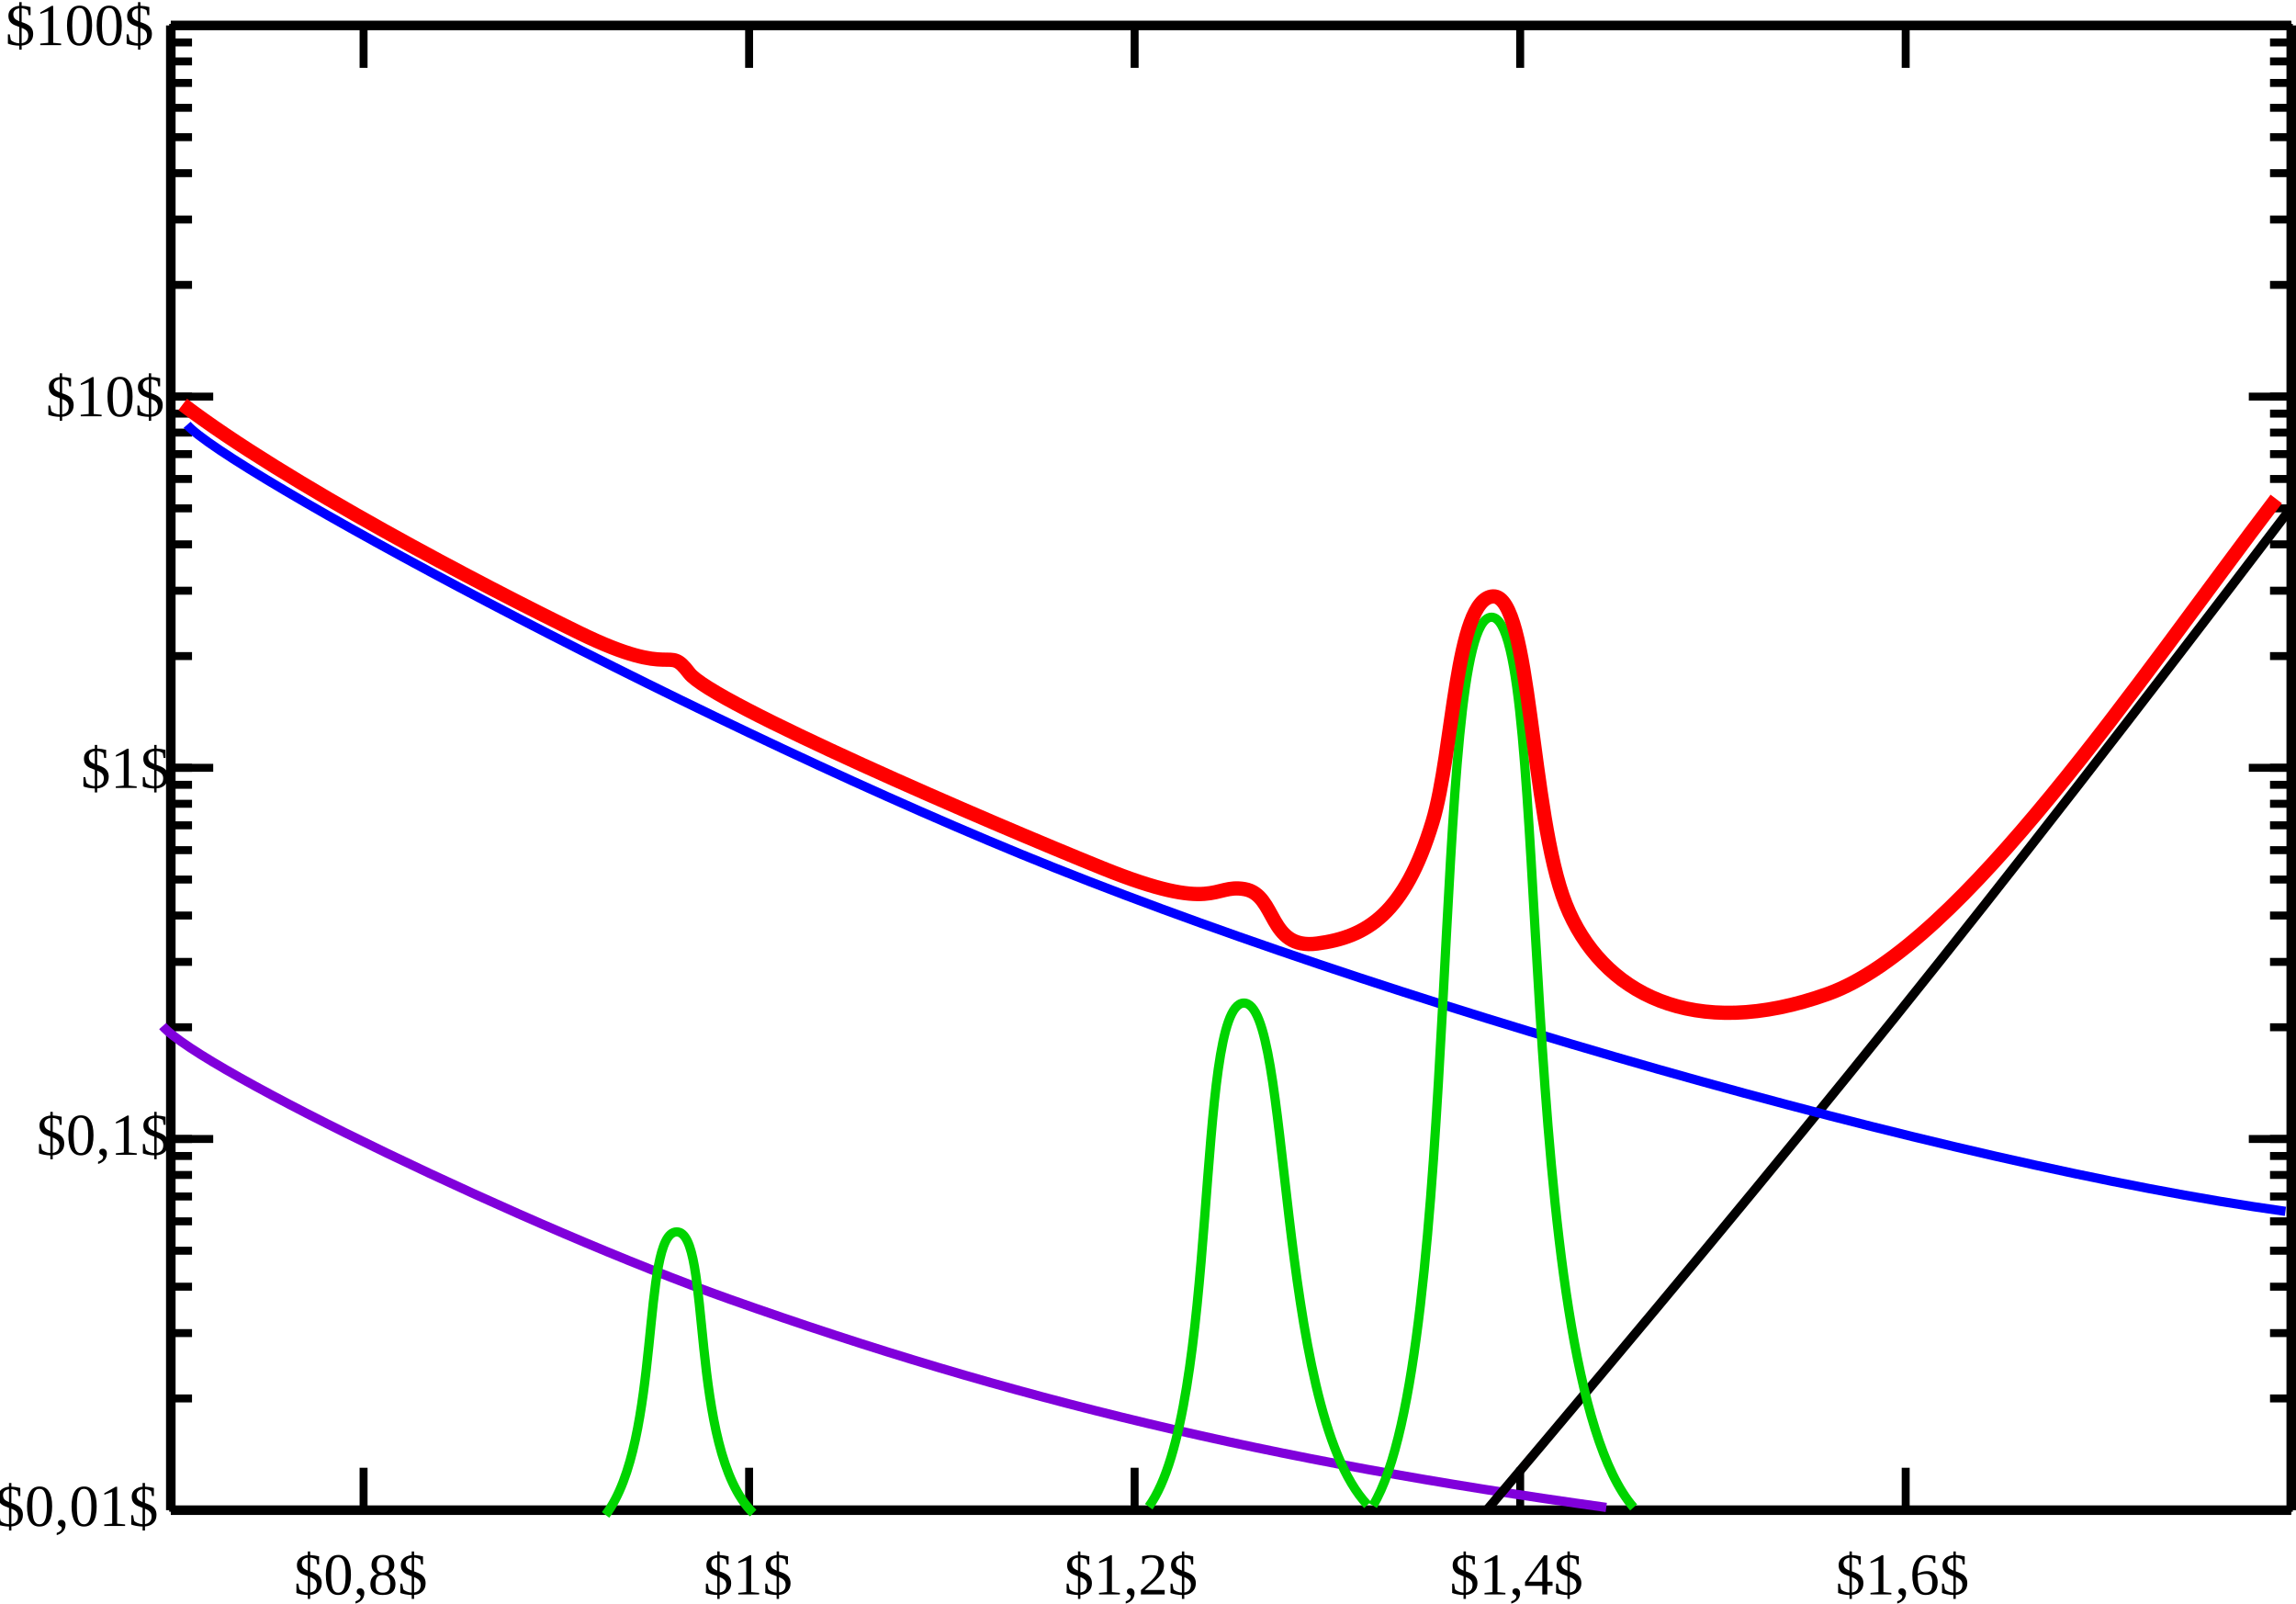
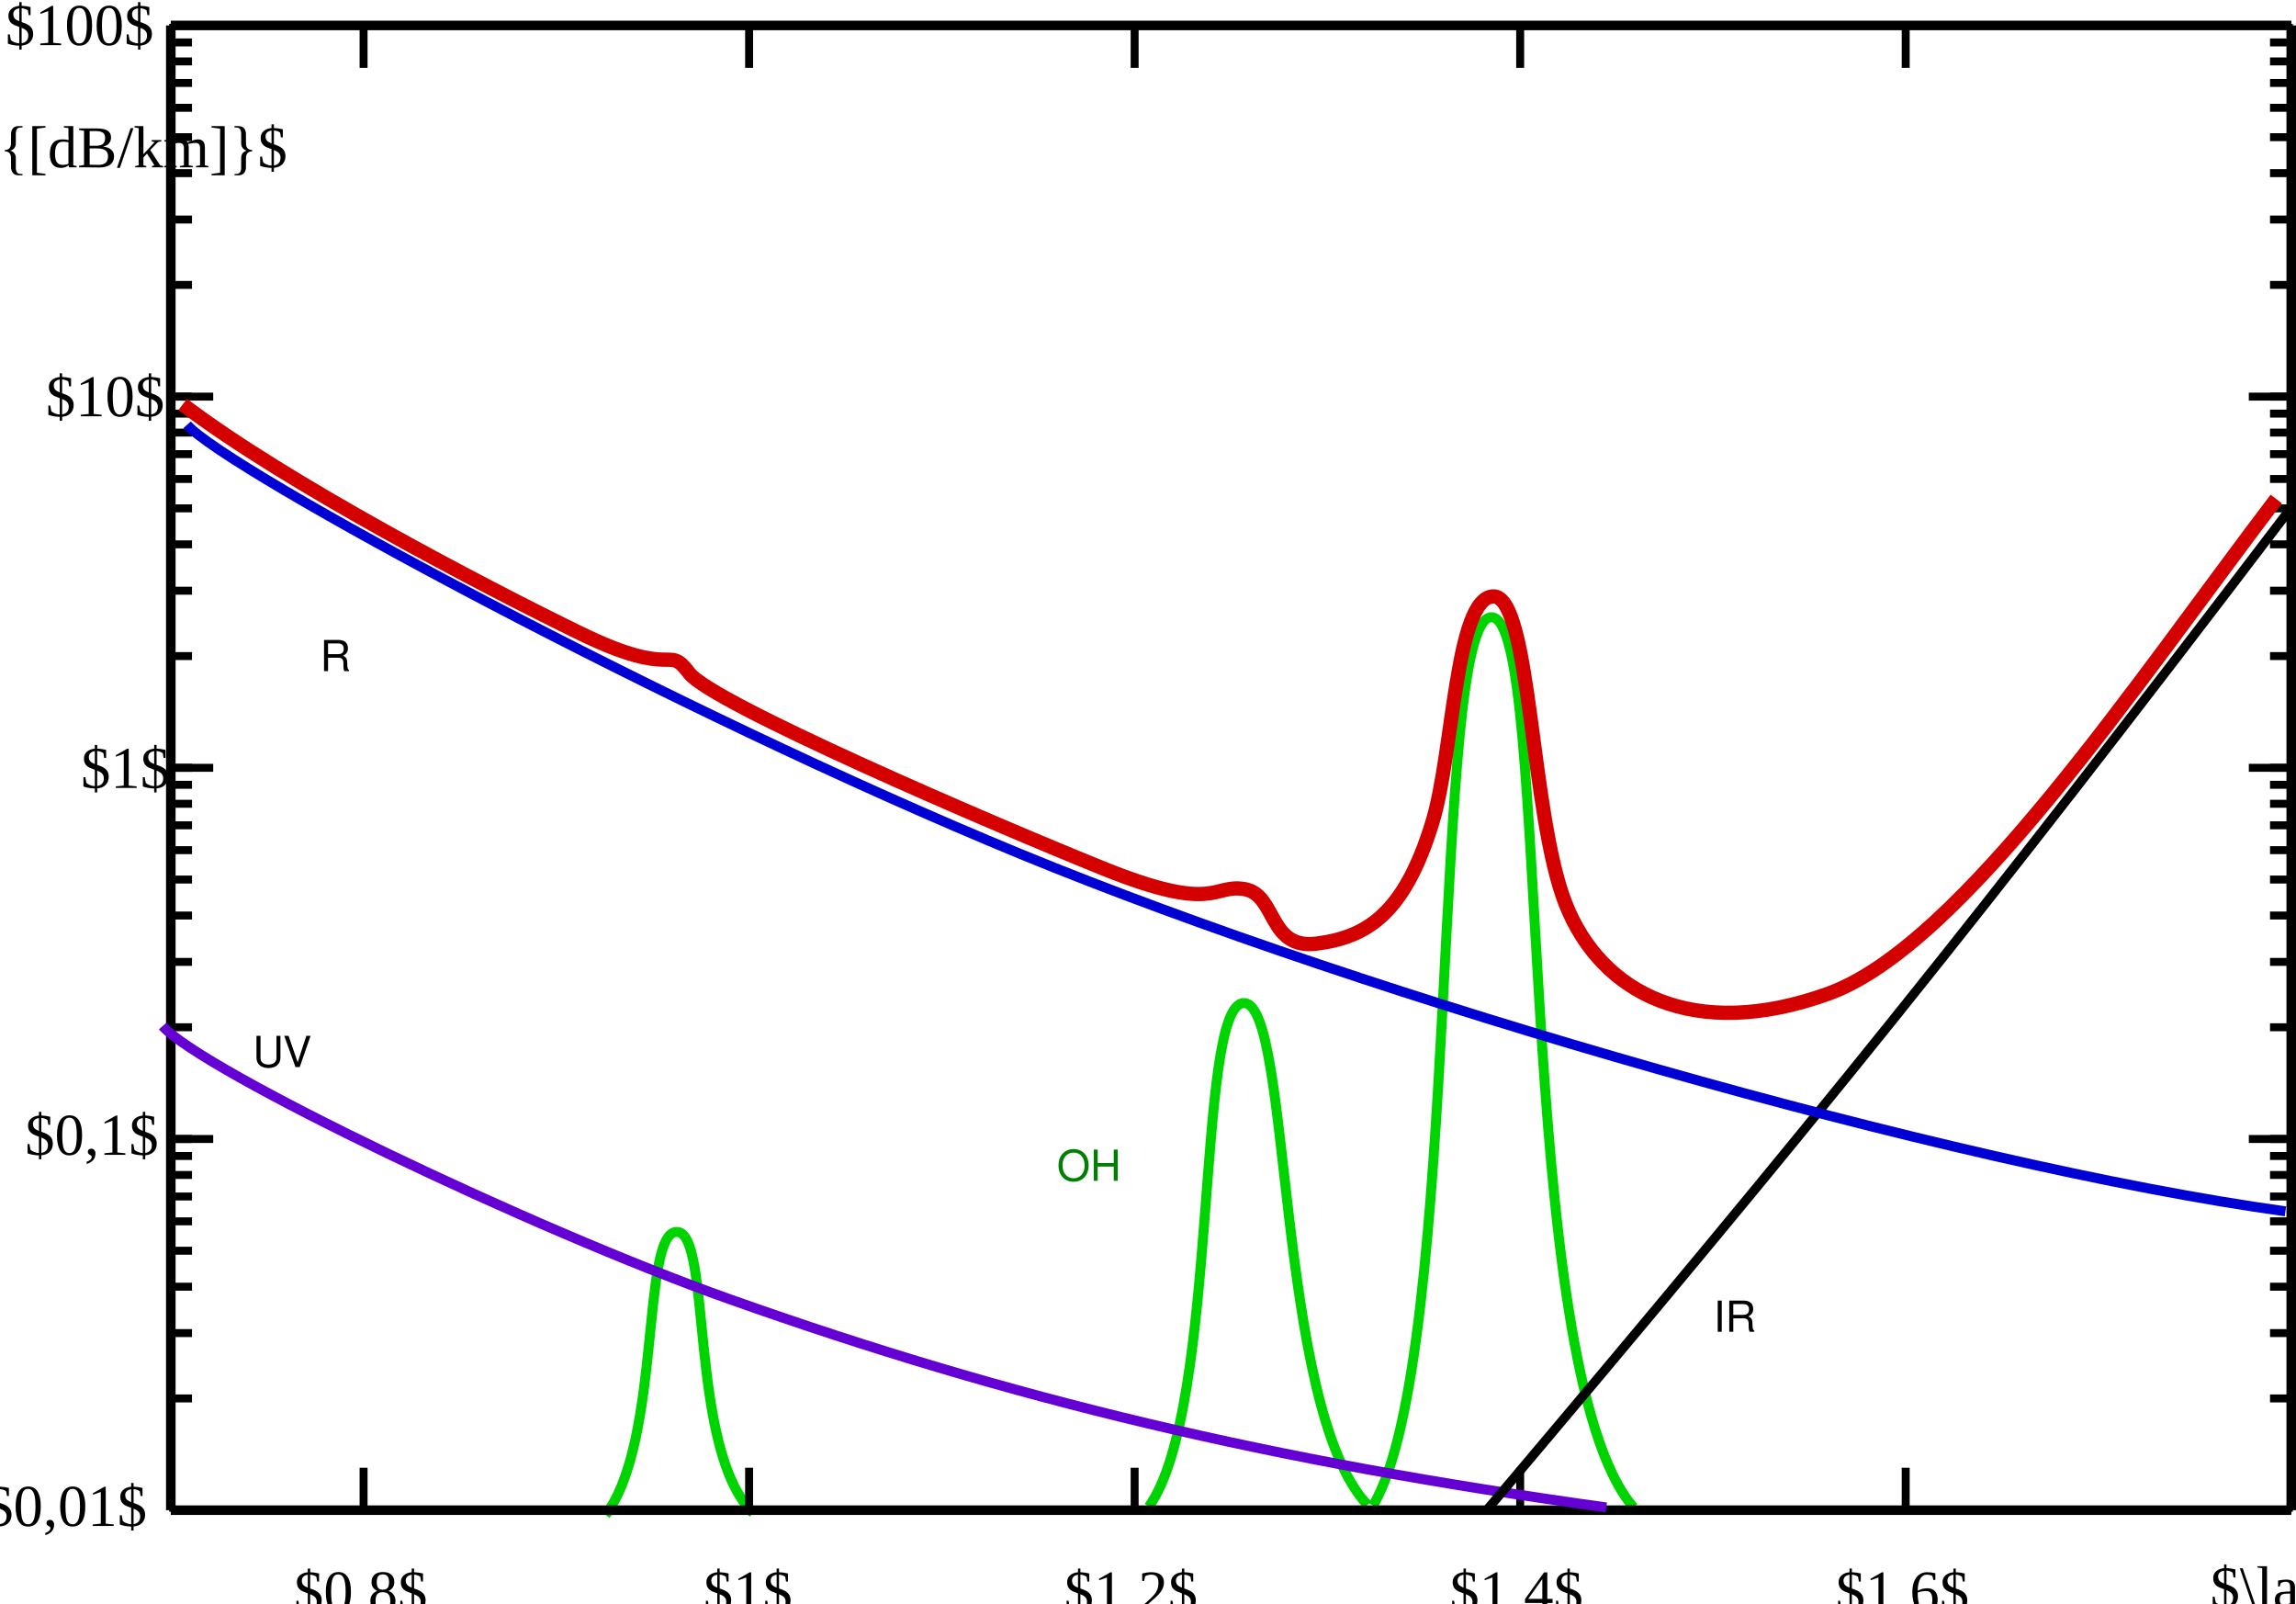
<svg xmlns="http://www.w3.org/2000/svg" xml:space="preserve" width="805.279" height="562.107" viewBox="0 0 644.225 449.687" id="svg2" version="1.1">
  <defs id="defs242" />
+   <g id="g3448" style="stroke:#00d400;stroke-opacity:1;stroke-width:2.8;stroke-miterlimit:4;stroke-dasharray:none">
+     <path id="path3507-2-7-7" d="m 169.911,424.941 c 15.726,-20.671 9.983,-79.238 19.947,-79.389 9.964,-0.151 3.231,61.191 21.481,78.878" style="fill:none;stroke:#00d400;stroke-width:2.8;stroke-linecap:butt;stroke-linejoin:miter;stroke-miterlimit:4;stroke-opacity:1;stroke-dasharray:none" />
+     <path id="path3507-2" d="m 385.231,422.326 c 24.932,-41.129 16.12,-249.039 33.244,-249.191 17.124,-0.151 5.788,210.535 39.893,249.702" style="fill:none;stroke:#00d400;stroke-width:2.8;stroke-linecap:butt;stroke-linejoin:miter;stroke-miterlimit:4;stroke-opacity:1;stroke-dasharray:none" />
+     <path id="path3507-2-7" d="m 322.323,422.639 c 19.818,-27.32 13.051,-140.612 26.596,-141.275 13.544,-0.663 8.856,113.359 34.778,140.763" style="fill:none;stroke:#00d400;stroke-width:2.8;stroke-linecap:butt;stroke-linejoin:miter;stroke-miterlimit:4;stroke-opacity:1;stroke-dasharray:none" />
+   </g>
  <path style="fill:none;stroke:#000000;stroke-width:2.677;stroke-linecap:butt;stroke-linejoin:miter;stroke-dasharray:none" d="m 47.926,423.609 594.96,0" id="path14" />
  <path style="fill:none;stroke:#000000;stroke-width:2.677;stroke-linecap:butt;stroke-linejoin:miter;stroke-dasharray:none" d="m 47.926,7.137 594.96,0" id="path16" />
  <path style="fill:none;stroke:#000000;stroke-width:2.231;stroke-linecap:butt;stroke-linejoin:miter;stroke-dasharray:none" d="m 102.014,423.609 0,-11.899" id="path20" />
  <path style="fill:none;stroke:#000000;stroke-width:2.231;stroke-linecap:butt;stroke-linejoin:miter;stroke-dasharray:none" d="m 102.014,7.137 0,11.899" id="path22" />
  <path style="fill:none;stroke:#000000;stroke-width:2.231;stroke-linecap:butt;stroke-linejoin:miter;stroke-dasharray:none" d="m 210.188,423.609 0,-11.899" id="path24" />
  <path style="fill:none;stroke:#000000;stroke-width:2.231;stroke-linecap:butt;stroke-linejoin:miter;stroke-dasharray:none" d="m 210.188,7.137 0,11.899" id="path26" />
  <path style="fill:none;stroke:#000000;stroke-width:2.231;stroke-linecap:butt;stroke-linejoin:miter;stroke-dasharray:none" d="m 318.363,423.609 0,-11.899" id="path28" />
  <path style="fill:none;stroke:#000000;stroke-width:2.231;stroke-linecap:butt;stroke-linejoin:miter;stroke-dasharray:none" d="m 318.363,7.137 0,11.899" id="path30" />
  <path style="fill:none;stroke:#000000;stroke-width:2.231;stroke-linecap:butt;stroke-linejoin:miter;stroke-dasharray:none" d="m 426.537,423.609 0,-11.899" id="path32" />
  <path style="fill:none;stroke:#000000;stroke-width:2.231;stroke-linecap:butt;stroke-linejoin:miter;stroke-dasharray:none" d="m 426.537,7.137 0,11.899" id="path34" />
  <path style="fill:none;stroke:#000000;stroke-width:2.231;stroke-linecap:butt;stroke-linejoin:miter;stroke-dasharray:none" d="m 534.712,423.609 0,-11.899" id="path36" />
  <path style="fill:none;stroke:#000000;stroke-width:2.231;stroke-linecap:butt;stroke-linejoin:miter;stroke-dasharray:none" d="m 534.712,7.137 0,11.899" id="path38" />
-   <text style="font-size:16.659px;font-style:normal;font-weight:normal;fill:#000000;fill-rule:nonzero" id="text42" x="82.454" y="447.239">$0,8$</text>
-   <text style="font-size:16.659px;font-style:normal;font-weight:normal;fill:#000000;fill-rule:nonzero" id="text44" x="197.348" y="447.239">$1$</text>
-   <text style="font-size:16.659px;font-style:normal;font-weight:normal;fill:#000000;fill-rule:nonzero" id="text46" x="298.563" y="447.239">$1,2$</text>
-   <text style="font-size:16.659px;font-style:normal;font-weight:normal;fill:#000000;fill-rule:nonzero" id="text48" x="406.737" y="447.239">$1,4$</text>
-   <text style="font-size:16.659px;font-style:normal;font-weight:normal;fill:#000000;fill-rule:nonzero" id="text50" x="515.032" y="447.239">$1,6$</text>
  <path style="fill:none;stroke:#000000;stroke-width:2.677;stroke-linecap:butt;stroke-linejoin:miter;stroke-dasharray:none" d="m 47.926,423.609 0,-416.472" id="path54" />
  <path style="fill:none;stroke:#000000;stroke-width:2.677;stroke-linecap:butt;stroke-linejoin:miter;stroke-dasharray:none" d="m 642.886,423.609 0,-416.472" id="path56" />
  <path style="fill:none;stroke:#000000;stroke-width:2.231;stroke-linecap:butt;stroke-linejoin:miter;stroke-dasharray:none" d="m 47.926,392.266 5.95,0" id="path60" />
  <path style="fill:none;stroke:#000000;stroke-width:2.231;stroke-linecap:butt;stroke-linejoin:miter;stroke-dasharray:none" d="m 642.886,392.266 -5.95,0" id="path62" />
  <path style="fill:none;stroke:#000000;stroke-width:2.231;stroke-linecap:butt;stroke-linejoin:miter;stroke-dasharray:none" d="m 47.926,373.932 5.95,0" id="path64" />
  <path style="fill:none;stroke:#000000;stroke-width:2.231;stroke-linecap:butt;stroke-linejoin:miter;stroke-dasharray:none" d="m 642.886,373.932 -5.95,0" id="path66" />
  <path style="fill:none;stroke:#000000;stroke-width:2.231;stroke-linecap:butt;stroke-linejoin:miter;stroke-dasharray:none" d="m 47.926,360.924 5.95,0" id="path68" />
  <path style="fill:none;stroke:#000000;stroke-width:2.231;stroke-linecap:butt;stroke-linejoin:miter;stroke-dasharray:none" d="m 642.886,360.924 -5.95,0" id="path70" />
  <path style="fill:none;stroke:#000000;stroke-width:2.231;stroke-linecap:butt;stroke-linejoin:miter;stroke-dasharray:none" d="m 47.926,350.833 5.95,0" id="path72" />
  <path style="fill:none;stroke:#000000;stroke-width:2.231;stroke-linecap:butt;stroke-linejoin:miter;stroke-dasharray:none" d="m 642.886,350.833 -5.95,0" id="path74" />
  <path style="fill:none;stroke:#000000;stroke-width:2.231;stroke-linecap:butt;stroke-linejoin:miter;stroke-dasharray:none" d="m 47.926,342.589 5.95,0" id="path76" />
  <path style="fill:none;stroke:#000000;stroke-width:2.231;stroke-linecap:butt;stroke-linejoin:miter;stroke-dasharray:none" d="m 642.886,342.589 -5.95,0" id="path78" />
  <path style="fill:none;stroke:#000000;stroke-width:2.231;stroke-linecap:butt;stroke-linejoin:miter;stroke-dasharray:none" d="m 47.926,335.619 5.95,0" id="path80" />
  <path style="fill:none;stroke:#000000;stroke-width:2.231;stroke-linecap:butt;stroke-linejoin:miter;stroke-dasharray:none" d="m 642.886,335.619 -5.95,0" id="path82" />
  <path style="fill:none;stroke:#000000;stroke-width:2.231;stroke-linecap:butt;stroke-linejoin:miter;stroke-dasharray:none" d="m 47.926,329.581 5.95,0" id="path84" />
  <path style="fill:none;stroke:#000000;stroke-width:2.231;stroke-linecap:butt;stroke-linejoin:miter;stroke-dasharray:none" d="m 642.886,329.581 -5.95,0" id="path86" />
  <path style="fill:none;stroke:#000000;stroke-width:2.231;stroke-linecap:butt;stroke-linejoin:miter;stroke-dasharray:none" d="m 47.926,324.255 5.95,0" id="path88" />
  <path style="fill:none;stroke:#000000;stroke-width:2.231;stroke-linecap:butt;stroke-linejoin:miter;stroke-dasharray:none" d="m 642.886,324.255 -5.95,0" id="path90" />
  <path style="fill:none;stroke:#000000;stroke-width:2.231;stroke-linecap:butt;stroke-linejoin:miter;stroke-dasharray:none" d="m 47.926,319.491 5.95,0" id="path92" />
  <path style="fill:none;stroke:#000000;stroke-width:2.231;stroke-linecap:butt;stroke-linejoin:miter;stroke-dasharray:none" d="m 642.886,319.491 -5.95,0" id="path94" />
  <path style="fill:none;stroke:#000000;stroke-width:2.231;stroke-linecap:butt;stroke-linejoin:miter;stroke-dasharray:none" d="m 47.926,288.148 5.95,0" id="path96" />
  <path style="fill:none;stroke:#000000;stroke-width:2.231;stroke-linecap:butt;stroke-linejoin:miter;stroke-dasharray:none" d="m 642.886,288.148 -5.95,0" id="path98" />
  <path style="fill:none;stroke:#000000;stroke-width:2.231;stroke-linecap:butt;stroke-linejoin:miter;stroke-dasharray:none" d="m 47.926,269.814 5.95,0" id="path100" />
  <path style="fill:none;stroke:#000000;stroke-width:2.231;stroke-linecap:butt;stroke-linejoin:miter;stroke-dasharray:none" d="m 642.886,269.814 -5.95,0" id="path102" />
  <path style="fill:none;stroke:#000000;stroke-width:2.231;stroke-linecap:butt;stroke-linejoin:miter;stroke-dasharray:none" d="m 47.926,256.806 5.95,0" id="path104" />
  <path style="fill:none;stroke:#000000;stroke-width:2.231;stroke-linecap:butt;stroke-linejoin:miter;stroke-dasharray:none" d="m 642.886,256.806 -5.95,0" id="path106" />
  <path style="fill:none;stroke:#000000;stroke-width:2.231;stroke-linecap:butt;stroke-linejoin:miter;stroke-dasharray:none" d="m 47.926,246.715 5.95,0" id="path108" />
  <path style="fill:none;stroke:#000000;stroke-width:2.231;stroke-linecap:butt;stroke-linejoin:miter;stroke-dasharray:none" d="m 642.886,246.715 -5.95,0" id="path110" />
  <path style="fill:none;stroke:#000000;stroke-width:2.231;stroke-linecap:butt;stroke-linejoin:miter;stroke-dasharray:none" d="m 47.926,238.471 5.95,0" id="path112" />
  <path style="fill:none;stroke:#000000;stroke-width:2.231;stroke-linecap:butt;stroke-linejoin:miter;stroke-dasharray:none" d="m 642.886,238.471 -5.95,0" id="path114" />
  <path style="fill:none;stroke:#000000;stroke-width:2.231;stroke-linecap:butt;stroke-linejoin:miter;stroke-dasharray:none" d="m 47.926,231.501 5.95,0" id="path116" />
  <path style="fill:none;stroke:#000000;stroke-width:2.231;stroke-linecap:butt;stroke-linejoin:miter;stroke-dasharray:none" d="m 642.886,231.501 -5.95,0" id="path118" />
  <path style="fill:none;stroke:#000000;stroke-width:2.231;stroke-linecap:butt;stroke-linejoin:miter;stroke-dasharray:none" d="m 47.926,225.463 5.95,0" id="path120" />
  <path style="fill:none;stroke:#000000;stroke-width:2.231;stroke-linecap:butt;stroke-linejoin:miter;stroke-dasharray:none" d="m 642.886,225.463 -5.95,0" id="path122" />
  <path style="fill:none;stroke:#000000;stroke-width:2.231;stroke-linecap:butt;stroke-linejoin:miter;stroke-dasharray:none" d="m 47.926,220.137 5.95,0" id="path124" />
  <path style="fill:none;stroke:#000000;stroke-width:2.231;stroke-linecap:butt;stroke-linejoin:miter;stroke-dasharray:none" d="m 642.886,220.137 -5.95,0" id="path126" />
  <path style="fill:none;stroke:#000000;stroke-width:2.231;stroke-linecap:butt;stroke-linejoin:miter;stroke-dasharray:none" d="m 47.926,215.373 5.95,0" id="path128" />
  <path style="fill:none;stroke:#000000;stroke-width:2.231;stroke-linecap:butt;stroke-linejoin:miter;stroke-dasharray:none" d="m 642.886,215.373 -5.95,0" id="path130" />
  <path style="fill:none;stroke:#000000;stroke-width:2.231;stroke-linecap:butt;stroke-linejoin:miter;stroke-dasharray:none" d="m 47.926,184.03 5.95,0" id="path132" />
  <path style="fill:none;stroke:#000000;stroke-width:2.231;stroke-linecap:butt;stroke-linejoin:miter;stroke-dasharray:none" d="m 642.886,184.03 -5.95,0" id="path134" />
  <path style="fill:none;stroke:#000000;stroke-width:2.231;stroke-linecap:butt;stroke-linejoin:miter;stroke-dasharray:none" d="m 47.926,165.696 5.95,0" id="path136" />
  <path style="fill:none;stroke:#000000;stroke-width:2.231;stroke-linecap:butt;stroke-linejoin:miter;stroke-dasharray:none" d="m 642.886,165.696 -5.95,0" id="path138" />
  <path style="fill:none;stroke:#000000;stroke-width:2.231;stroke-linecap:butt;stroke-linejoin:miter;stroke-dasharray:none" d="m 47.926,152.688 5.95,0" id="path140" />
  <path style="fill:none;stroke:#000000;stroke-width:2.231;stroke-linecap:butt;stroke-linejoin:miter;stroke-dasharray:none" d="m 642.886,152.688 -5.95,0" id="path142" />
  <path style="fill:none;stroke:#000000;stroke-width:2.231;stroke-linecap:butt;stroke-linejoin:miter;stroke-dasharray:none" d="m 47.926,142.597 5.95,0" id="path144" />
  <path style="fill:none;stroke:#000000;stroke-width:2.231;stroke-linecap:butt;stroke-linejoin:miter;stroke-dasharray:none" d="m 642.886,142.597 -5.95,0" id="path146" />
  <path style="fill:none;stroke:#000000;stroke-width:2.231;stroke-linecap:butt;stroke-linejoin:miter;stroke-dasharray:none" d="m 47.926,134.353 5.95,0" id="path148" />
  <path style="fill:none;stroke:#000000;stroke-width:2.231;stroke-linecap:butt;stroke-linejoin:miter;stroke-dasharray:none" d="m 642.886,134.353 -5.95,0" id="path150" />
  <path style="fill:none;stroke:#000000;stroke-width:2.231;stroke-linecap:butt;stroke-linejoin:miter;stroke-dasharray:none" d="m 47.926,127.383 5.95,0" id="path152" />
  <path style="fill:none;stroke:#000000;stroke-width:2.231;stroke-linecap:butt;stroke-linejoin:miter;stroke-dasharray:none" d="m 642.886,127.383 -5.95,0" id="path154" />
  <path style="fill:none;stroke:#000000;stroke-width:2.231;stroke-linecap:butt;stroke-linejoin:miter;stroke-dasharray:none" d="m 47.926,121.345 5.95,0" id="path156" />
  <path style="fill:none;stroke:#000000;stroke-width:2.231;stroke-linecap:butt;stroke-linejoin:miter;stroke-dasharray:none" d="m 642.886,121.345 -5.95,0" id="path158" />
  <path style="fill:none;stroke:#000000;stroke-width:2.231;stroke-linecap:butt;stroke-linejoin:miter;stroke-dasharray:none" d="m 47.926,116.019 5.95,0" id="path160" />
  <path style="fill:none;stroke:#000000;stroke-width:2.231;stroke-linecap:butt;stroke-linejoin:miter;stroke-dasharray:none" d="m 642.886,116.019 -5.95,0" id="path162" />
  <path style="fill:none;stroke:#000000;stroke-width:2.231;stroke-linecap:butt;stroke-linejoin:miter;stroke-dasharray:none" d="m 47.926,111.255 5.95,0" id="path164" />
  <path style="fill:none;stroke:#000000;stroke-width:2.231;stroke-linecap:butt;stroke-linejoin:miter;stroke-dasharray:none" d="m 642.886,111.255 -5.95,0" id="path166" />
  <path style="fill:none;stroke:#000000;stroke-width:2.231;stroke-linecap:butt;stroke-linejoin:miter;stroke-dasharray:none" d="m 47.926,79.912 5.95,0" id="path168" />
  <path style="fill:none;stroke:#000000;stroke-width:2.231;stroke-linecap:butt;stroke-linejoin:miter;stroke-dasharray:none" d="m 642.886,79.912 -5.95,0" id="path170" />
  <path style="fill:none;stroke:#000000;stroke-width:2.231;stroke-linecap:butt;stroke-linejoin:miter;stroke-dasharray:none" d="m 47.926,61.578 5.95,0" id="path172" />
  <path style="fill:none;stroke:#000000;stroke-width:2.231;stroke-linecap:butt;stroke-linejoin:miter;stroke-dasharray:none" d="m 642.886,61.578 -5.95,0" id="path174" />
  <path style="fill:none;stroke:#000000;stroke-width:2.231;stroke-linecap:butt;stroke-linejoin:miter;stroke-dasharray:none" d="m 47.926,48.57 5.95,0" id="path176" />
  <path style="fill:none;stroke:#000000;stroke-width:2.231;stroke-linecap:butt;stroke-linejoin:miter;stroke-dasharray:none" d="m 642.886,48.57 -5.95,0" id="path178" />
  <path style="fill:none;stroke:#000000;stroke-width:2.231;stroke-linecap:butt;stroke-linejoin:miter;stroke-dasharray:none" d="m 47.926,38.479 5.95,0" id="path180" />
  <path style="fill:none;stroke:#000000;stroke-width:2.231;stroke-linecap:butt;stroke-linejoin:miter;stroke-dasharray:none" d="m 642.886,38.479 -5.95,0" id="path182" />
  <path style="fill:none;stroke:#000000;stroke-width:2.231;stroke-linecap:butt;stroke-linejoin:miter;stroke-dasharray:none" d="m 47.926,30.235 5.95,0" id="path184" />
  <path style="fill:none;stroke:#000000;stroke-width:2.231;stroke-linecap:butt;stroke-linejoin:miter;stroke-dasharray:none" d="m 642.886,30.235 -5.95,0" id="path186" />
  <path style="fill:none;stroke:#000000;stroke-width:2.231;stroke-linecap:butt;stroke-linejoin:miter;stroke-dasharray:none" d="m 47.926,23.265 5.95,0" id="path188" />
  <path style="fill:none;stroke:#000000;stroke-width:2.231;stroke-linecap:butt;stroke-linejoin:miter;stroke-dasharray:none" d="m 642.886,23.265 -5.95,0" id="path190" />
  <path style="fill:none;stroke:#000000;stroke-width:2.231;stroke-linecap:butt;stroke-linejoin:miter;stroke-dasharray:none" d="m 47.926,17.227 5.95,0" id="path192" />
  <path style="fill:none;stroke:#000000;stroke-width:2.231;stroke-linecap:butt;stroke-linejoin:miter;stroke-dasharray:none" d="m 642.886,17.227 -5.95,0" id="path194" />
  <path style="fill:none;stroke:#000000;stroke-width:2.231;stroke-linecap:butt;stroke-linejoin:miter;stroke-dasharray:none" d="m 47.926,11.901 5.95,0" id="path196" />
  <path style="fill:none;stroke:#000000;stroke-width:2.231;stroke-linecap:butt;stroke-linejoin:miter;stroke-dasharray:none" d="m 642.886,11.901 -5.95,0" id="path198" />
  <path style="fill:none;stroke:#000000;stroke-width:2.231;stroke-linecap:butt;stroke-linejoin:miter;stroke-dasharray:none" d="m 47.926,7.137 5.95,0" id="path200" />
  <path style="fill:none;stroke:#000000;stroke-width:2.231;stroke-linecap:butt;stroke-linejoin:miter;stroke-dasharray:none" d="m 642.886,7.137 -5.95,0" id="path202" />
  <path style="fill:none;stroke:#000000;stroke-width:2.231;stroke-linecap:butt;stroke-linejoin:miter;stroke-dasharray:none" d="m 47.926,423.609 11.899,0" id="path204" />
  <path style="fill:none;stroke:#000000;stroke-width:2.231;stroke-linecap:butt;stroke-linejoin:miter;stroke-dasharray:none" d="m 642.886,423.609 -11.899,0" id="path206" />
  <path style="fill:none;stroke:#000000;stroke-width:2.231;stroke-linecap:butt;stroke-linejoin:miter;stroke-dasharray:none" d="m 47.926,319.491 11.899,0" id="path208" />
  <path style="fill:none;stroke:#000000;stroke-width:2.231;stroke-linecap:butt;stroke-linejoin:miter;stroke-dasharray:none" d="m 642.886,319.491 -11.899,0" id="path210" />
  <path style="fill:none;stroke:#000000;stroke-width:2.231;stroke-linecap:butt;stroke-linejoin:miter;stroke-dasharray:none" d="m 47.926,215.373 11.899,0" id="path212" />
  <path style="fill:none;stroke:#000000;stroke-width:2.231;stroke-linecap:butt;stroke-linejoin:miter;stroke-dasharray:none" d="m 642.886,215.373 -11.899,0" id="path214" />
  <path style="fill:none;stroke:#000000;stroke-width:2.231;stroke-linecap:butt;stroke-linejoin:miter;stroke-dasharray:none" d="m 47.926,111.255 11.899,0" id="path216" />
  <path style="fill:none;stroke:#000000;stroke-width:2.231;stroke-linecap:butt;stroke-linejoin:miter;stroke-dasharray:none" d="m 642.886,111.255 -11.899,0" id="path218" />
  <path style="fill:none;stroke:#000000;stroke-width:2.231;stroke-linecap:butt;stroke-linejoin:miter;stroke-dasharray:none" d="m 47.926,7.137 11.899,0" id="path220" />
  <path style="fill:none;stroke:#000000;stroke-width:2.231;stroke-linecap:butt;stroke-linejoin:miter;stroke-dasharray:none" d="m 642.886,7.137 -11.899,0" id="path222" />
-   <text style="font-size:16.659px;font-style:normal;font-weight:normal;fill:#000000;fill-rule:nonzero" id="text226" x="-1.383" y="428.049">$0,01$</text>
-   <text style="font-size:16.659px;font-style:normal;font-weight:normal;fill:#000000;fill-rule:nonzero" id="text228" x="10.217" y="323.931">$0,1$</text>
-   <text style="font-size:16.659px;font-style:normal;font-weight:normal;fill:#000000;fill-rule:nonzero" id="text230" x="22.697" y="221.013">$1$</text>
-   <text style="font-size:16.659px;font-style:normal;font-weight:normal;fill:#000000;fill-rule:nonzero" id="text232" x="12.857" y="116.775">$10$</text>
-   <text style="font-size:16.659px;font-style:normal;font-weight:normal;fill:#000000;fill-rule:nonzero" id="text234" x="1.497" y="12.657">$100$</text>
  <path style="fill:none;stroke:#000000;stroke-width:0.892;stroke-linecap:butt;stroke-linejoin:miter;stroke-dasharray:none" d="m 47.926,423.609 0,-416.472 594.96,0 0,416.472 z" id="path238" />
-   <path style="fill:none;stroke:#8000db;stroke-width:2.6;stroke-linecap:butt;stroke-linejoin:miter;stroke-miterlimit:4;stroke-opacity:1;stroke-dasharray:none" d="m 45.628,287.815 c 11.123,12.573 103.601,56.923 159.061,76.603 79.43,28.185 151.551,45.336 246.007,58.42" id="path3507" />
-   <path style="fill:none;stroke:#010000;stroke-width:2.6;stroke-linecap:butt;stroke-linejoin:miter;stroke-miterlimit:4;stroke-opacity:1;stroke-dasharray:none" d="M 416.941,423.861 C 509.812,314.012 554.446,258.62 641.979,143.586" id="path3507-3" />
-   <path style="fill:none;stroke:#0000ff;stroke-width:2.6;stroke-linecap:butt;stroke-linejoin:miter;stroke-miterlimit:4;stroke-opacity:1;stroke-dasharray:none" d="m 52.489,119.16 c 11.123,12.573 135.874,80.093 234.032,120.464 98.158,40.371 260.278,87.078 354.734,100.162" id="path3507-6" />
-   <path style="fill:none;stroke:#00d400;stroke-width:2.6;stroke-linecap:butt;stroke-linejoin:miter;stroke-miterlimit:4;stroke-opacity:1;stroke-dasharray:none" d="m 385.231,422.326 c 24.932,-41.129 16.12,-249.039 33.244,-249.191 17.124,-0.151 5.788,210.535 39.893,249.702" id="path3507-2" />
-   <path style="fill:none;stroke:#00d400;stroke-width:2.6;stroke-linecap:butt;stroke-linejoin:miter;stroke-miterlimit:4;stroke-opacity:1;stroke-dasharray:none" d="m 322.323,422.639 c 19.818,-27.32 13.051,-140.612 26.596,-141.275 13.544,-0.663 8.856,113.359 34.778,140.763" id="path3507-2-7" />
-   <path style="fill:none;stroke:#00d400;stroke-width:2.6;stroke-linecap:butt;stroke-linejoin:miter;stroke-miterlimit:4;stroke-opacity:1;stroke-dasharray:none" d="m 169.911,424.941 c 15.726,-20.671 9.983,-79.238 19.947,-79.389 9.964,-0.151 3.231,61.191 21.481,78.878" id="path3507-2-7-7" />
-   <path style="fill:none;stroke:#ff0000;stroke-width:4;stroke-linecap:butt;stroke-linejoin:miter;stroke-miterlimit:4;stroke-opacity:1;stroke-dasharray:none" d="m 51.264,113.438 c 28.831,21.941 84.293,50.925 111.487,64.175 27.194,13.25 24.28,2.794 30.623,11.184 6.343,8.39 84.115,41.842 116.035,54.748 31.92,12.906 30.717,4.286 39.81,5.86 9.093,1.574 6.496,17.094 20.365,15.262 13.869,-1.831 24.48,-8.215 32.336,-34.046 5.971,-19.632 6.409,-62.897 17.032,-63.329 10.623,-0.432 10.379,61.183 20.375,86.347 9.996,25.163 35.98,38.63 73.603,25.117 37.622,-13.513 87.184,-88.137 125.756,-138.786" id="path4399" />
+   <path style="fill:none;stroke:#6400d4;stroke-width:2.8;stroke-linecap:butt;stroke-linejoin:miter;stroke-miterlimit:4;stroke-opacity:1;stroke-dasharray:none" d="m 45.628,287.815 c 11.123,12.573 103.601,56.923 159.061,76.603 79.43,28.185 151.551,45.336 246.007,58.42" id="path3507" />
+   <path style="fill:none;stroke:#000000;stroke-width:2.6;stroke-linecap:butt;stroke-linejoin:miter;stroke-miterlimit:4;stroke-opacity:1;stroke-dasharray:none" d="M 416.941,423.861 C 509.812,314.012 554.446,258.62 641.979,143.586" id="path3507-3" />
+   <path style="fill:none;stroke:#0000d4;stroke-width:2.8;stroke-linecap:butt;stroke-linejoin:miter;stroke-miterlimit:4;stroke-opacity:1;stroke-dasharray:none" d="m 52.489,119.16 c 11.123,12.573 135.874,80.093 234.032,120.464 98.158,40.371 260.278,87.078 354.734,100.162" id="path3507-6" />
+   <path style="fill:none;stroke:#d40000;stroke-width:4;stroke-linecap:butt;stroke-linejoin:miter;stroke-miterlimit:4;stroke-opacity:1;stroke-dasharray:none" d="m 51.264,113.438 c 28.831,21.941 84.293,50.925 111.487,64.175 27.194,13.25 24.28,2.794 30.623,11.184 6.343,8.39 84.115,41.842 116.035,54.748 31.92,12.906 30.717,4.286 39.81,5.86 9.093,1.574 6.496,17.094 20.365,15.262 13.869,-1.831 24.48,-8.215 32.336,-34.046 5.971,-19.632 6.409,-62.897 17.032,-63.329 10.623,-0.432 10.379,61.183 20.375,86.347 9.996,25.163 35.98,38.63 73.603,25.117 37.622,-13.513 87.184,-88.137 125.756,-138.786" id="path4399" />
+   <g id="g3508">
+     <g id="g4272">
+       <text style="font-style:normal;font-weight:normal;font-size:16.659px;fill:#000000;fill-rule:nonzero" id="text42" x="82.454" y="452.039">$0,8$</text>
+       <text style="font-style:normal;font-weight:normal;font-size:16.659px;fill:#000000;fill-rule:nonzero" id="text44" x="197.348" y="452.039">$1$</text>
+       <text style="font-style:normal;font-weight:normal;font-size:16.659px;fill:#000000;fill-rule:nonzero" id="text46" x="298.563" y="452.039">$1,2$</text>
+       <text style="font-style:normal;font-weight:normal;font-size:16.659px;fill:#000000;fill-rule:nonzero" id="text48" x="406.737" y="452.039">$1,4$</text>
+       <text style="font-style:normal;font-weight:normal;font-size:16.659px;fill:#000000;fill-rule:nonzero" id="text50" x="515.032" y="452.039">$1,6$</text>
+       <text style="font-style:normal;font-weight:normal;font-size:16.659px;fill:#000000;fill-rule:nonzero" id="text226" x="-4.583" y="428.049">$0,01$</text>
+       <text style="font-style:normal;font-weight:normal;font-size:16.659px;fill:#000000;fill-rule:nonzero" id="text228" x="7.017" y="323.931">$0,1$</text>
+       <text style="font-size:16.659px;font-style:normal;font-weight:normal;fill:#000000;fill-rule:nonzero" id="text230" x="22.697" y="221.013">$1$</text>
+       <text style="font-size:16.659px;font-style:normal;font-weight:normal;fill:#000000;fill-rule:nonzero" id="text232" x="12.857" y="116.775">$10$</text>
+       <text style="font-size:16.659px;font-style:normal;font-weight:normal;fill:#000000;fill-rule:nonzero" id="text234" x="1.497" y="12.657">$100$</text>
+     </g>
+     <text id="text3450" y="299.309" x="70.953" style="font-style:normal;font-variant:normal;font-weight:normal;font-stretch:normal;font-size:30px;line-height:125%;font-family:'Nimbus Sans L';-inkscape-font-specification:Sans;letter-spacing:0px;word-spacing:0px;fill:#000000;fill-opacity:1;stroke:none;stroke-width:1px;stroke-linecap:butt;stroke-linejoin:miter;stroke-opacity:1" xml:space="preserve">
+       <tspan style="font-size:12px" y="299.309" x="70.953" id="tspan3452">UV</tspan>
+     </text>
+     <text id="text3450-3" y="373.574" x="480.767" style="font-style:normal;font-variant:normal;font-weight:normal;font-stretch:normal;font-size:30px;line-height:125%;font-family:'Nimbus Sans L';-inkscape-font-specification:Sans;letter-spacing:0px;word-spacing:0px;fill:#000000;fill-opacity:1;stroke:none;stroke-width:1px;stroke-linecap:butt;stroke-linejoin:miter;stroke-opacity:1" xml:space="preserve">
+       <tspan style="font-size:12px" y="373.574" x="480.767" id="tspan3452-6">IR </tspan>
+     </text>
+     <text id="text3450-3-7" y="331.214" x="296.553" style="font-style:normal;font-variant:normal;font-weight:normal;font-stretch:normal;font-size:30px;line-height:125%;font-family:'Nimbus Sans L';-inkscape-font-specification:Sans;letter-spacing:0px;word-spacing:0px;fill:#000000;fill-opacity:1;stroke:none;stroke-width:1px;stroke-linecap:butt;stroke-linejoin:miter;stroke-opacity:1" xml:space="preserve">
+       <tspan style="font-size:12px;fill:#008000" y="331.214" x="296.553" id="tspan3452-6-5">OH</tspan>
+     </text>
+     <text id="text3450-3-7-3" y="188.248" x="89.811" style="font-style:normal;font-variant:normal;font-weight:normal;font-stretch:normal;font-size:30px;line-height:125%;font-family:'Nimbus Sans L';-inkscape-font-specification:Sans;letter-spacing:0px;word-spacing:0px;fill:#000000;fill-opacity:1;stroke:none;stroke-width:1px;stroke-linecap:butt;stroke-linejoin:miter;stroke-opacity:1" xml:space="preserve">
+       <tspan style="font-size:12px" y="188.248" x="89.811" id="tspan3452-6-5-5">R</tspan>
+     </text>
+   </g>
+   <text style="font-style:normal;font-weight:normal;font-size:16.659px;fill:#000000;fill-rule:nonzero" id="text50-3" x="620.139" y="450.889">$\lambda [\mu\mathrm{m}]$</text>
+   <text style="font-style:normal;font-weight:normal;font-size:16.659px;fill:#000000;fill-rule:nonzero" id="text50-3-6" x="-80.224" y="46.941">$A \mathrm{[dB/km]}$</text>
</svg>
